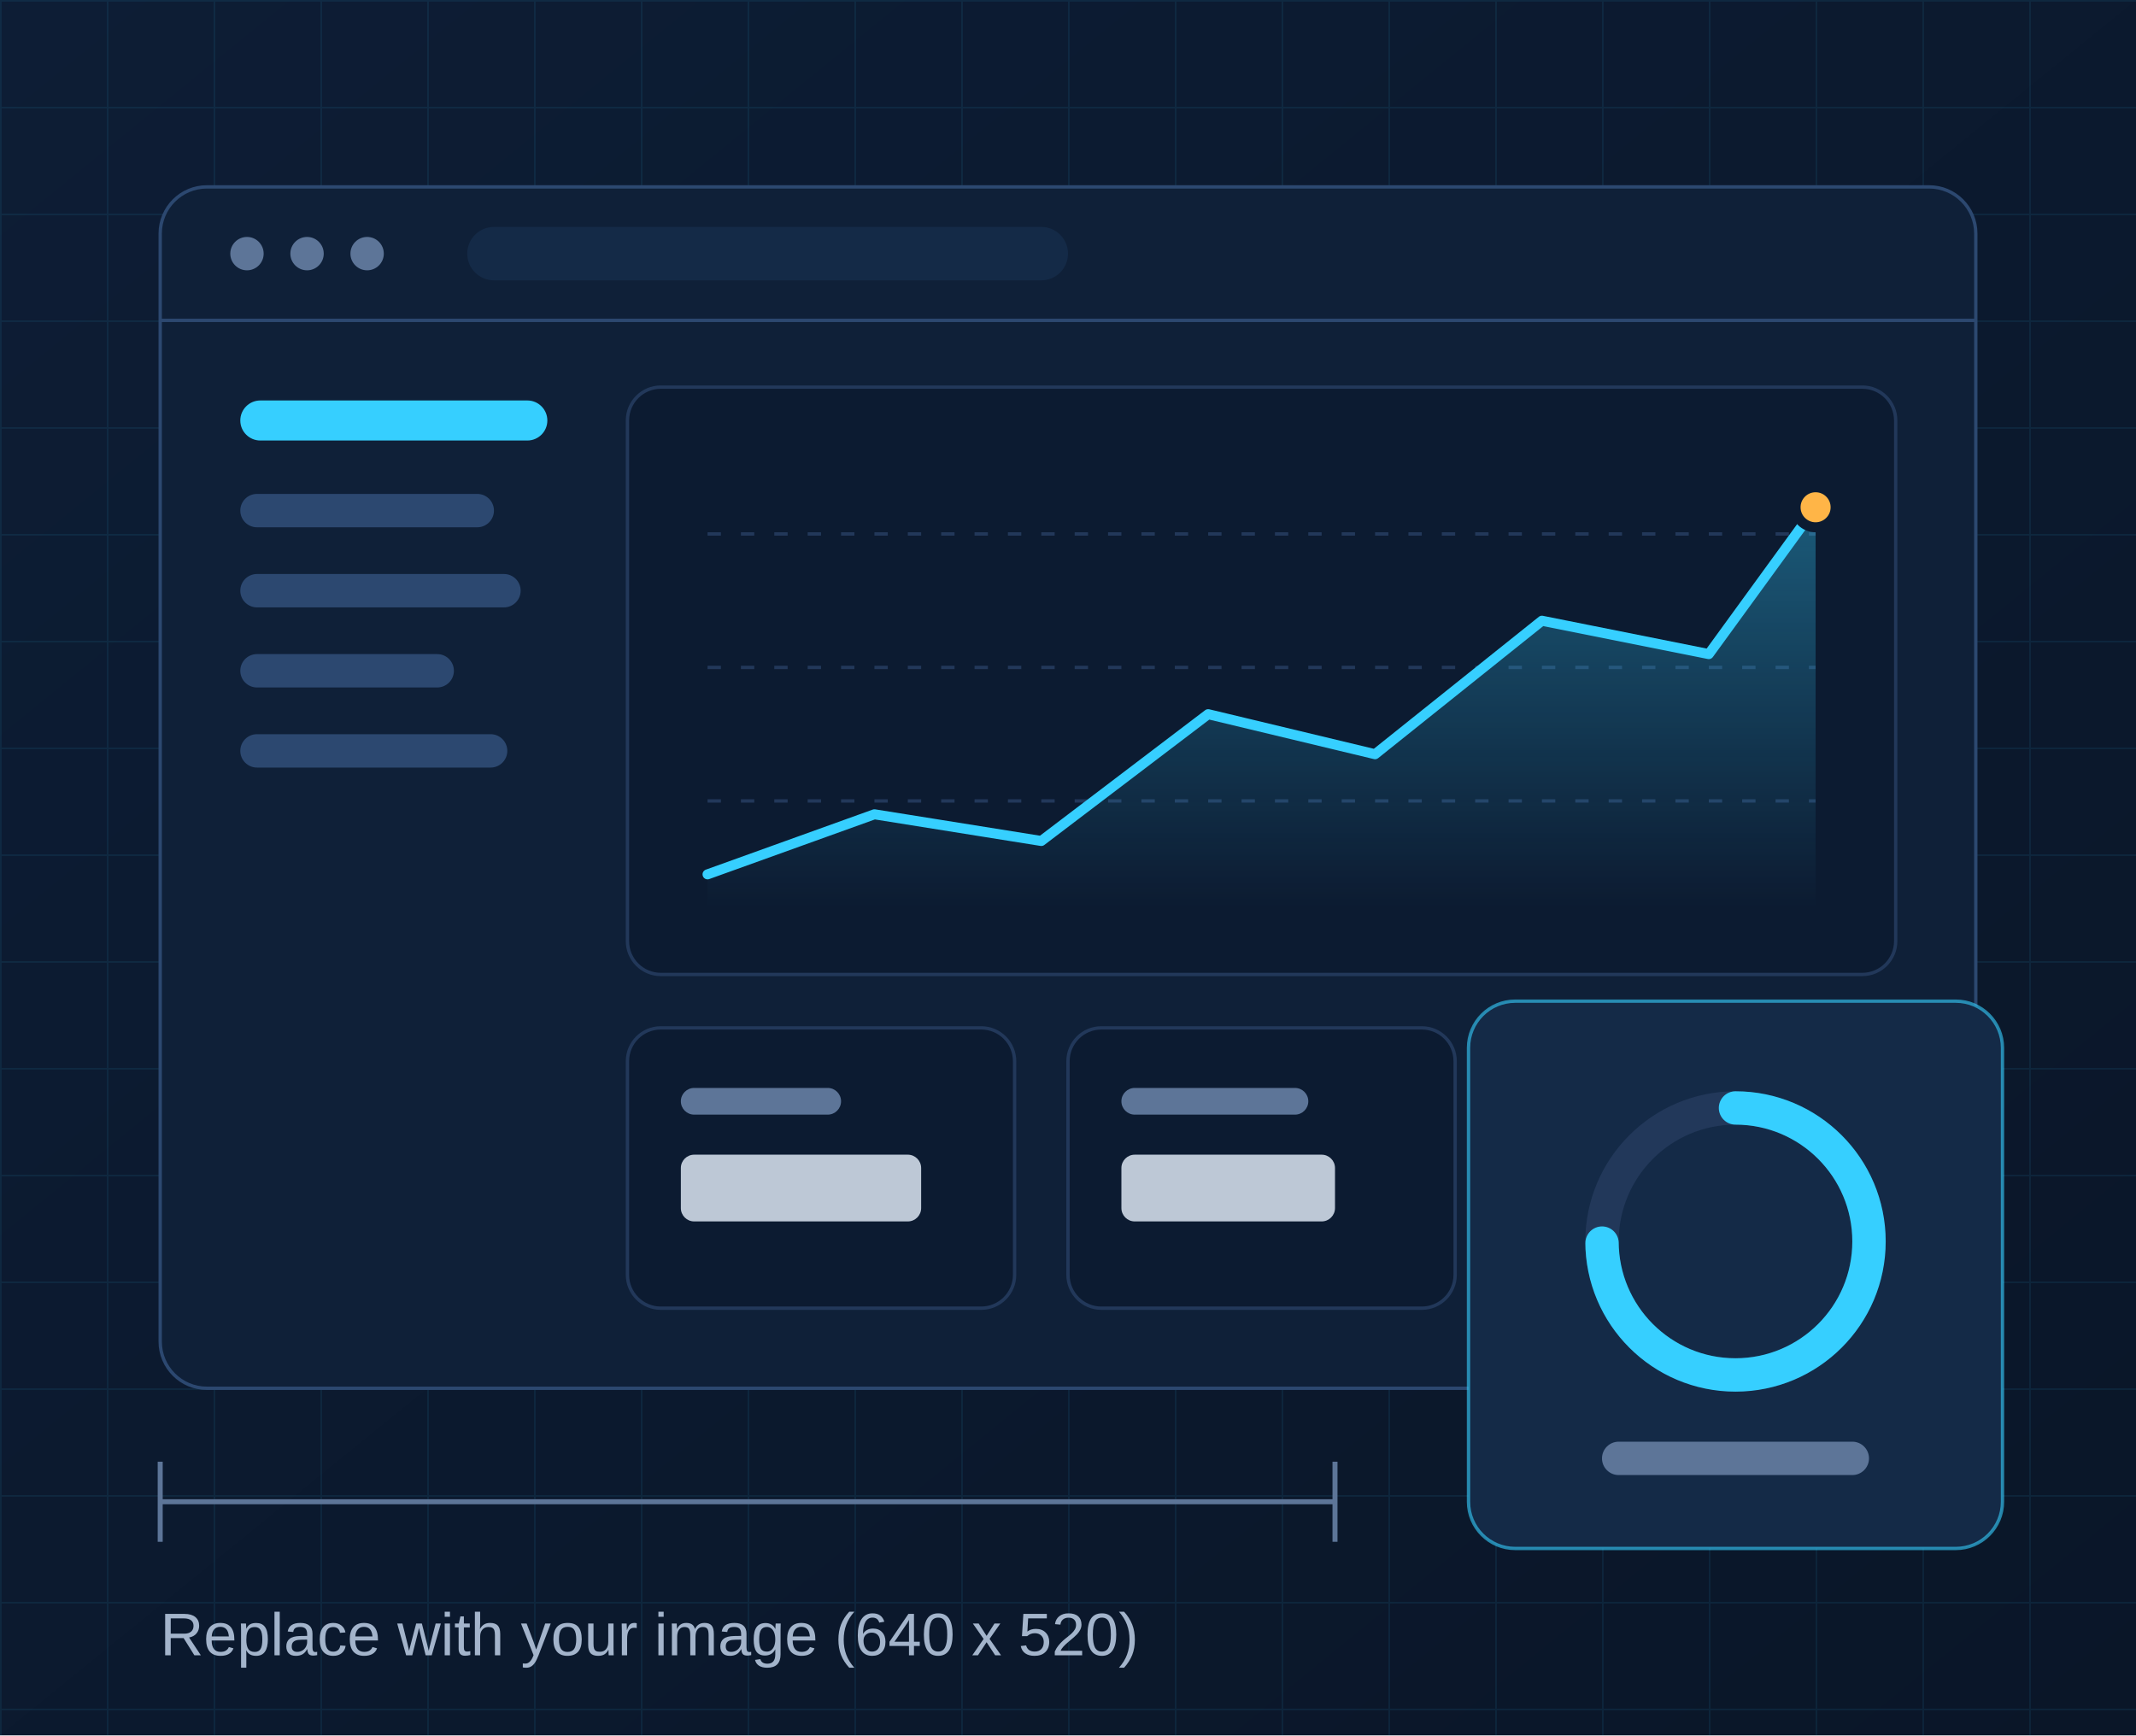
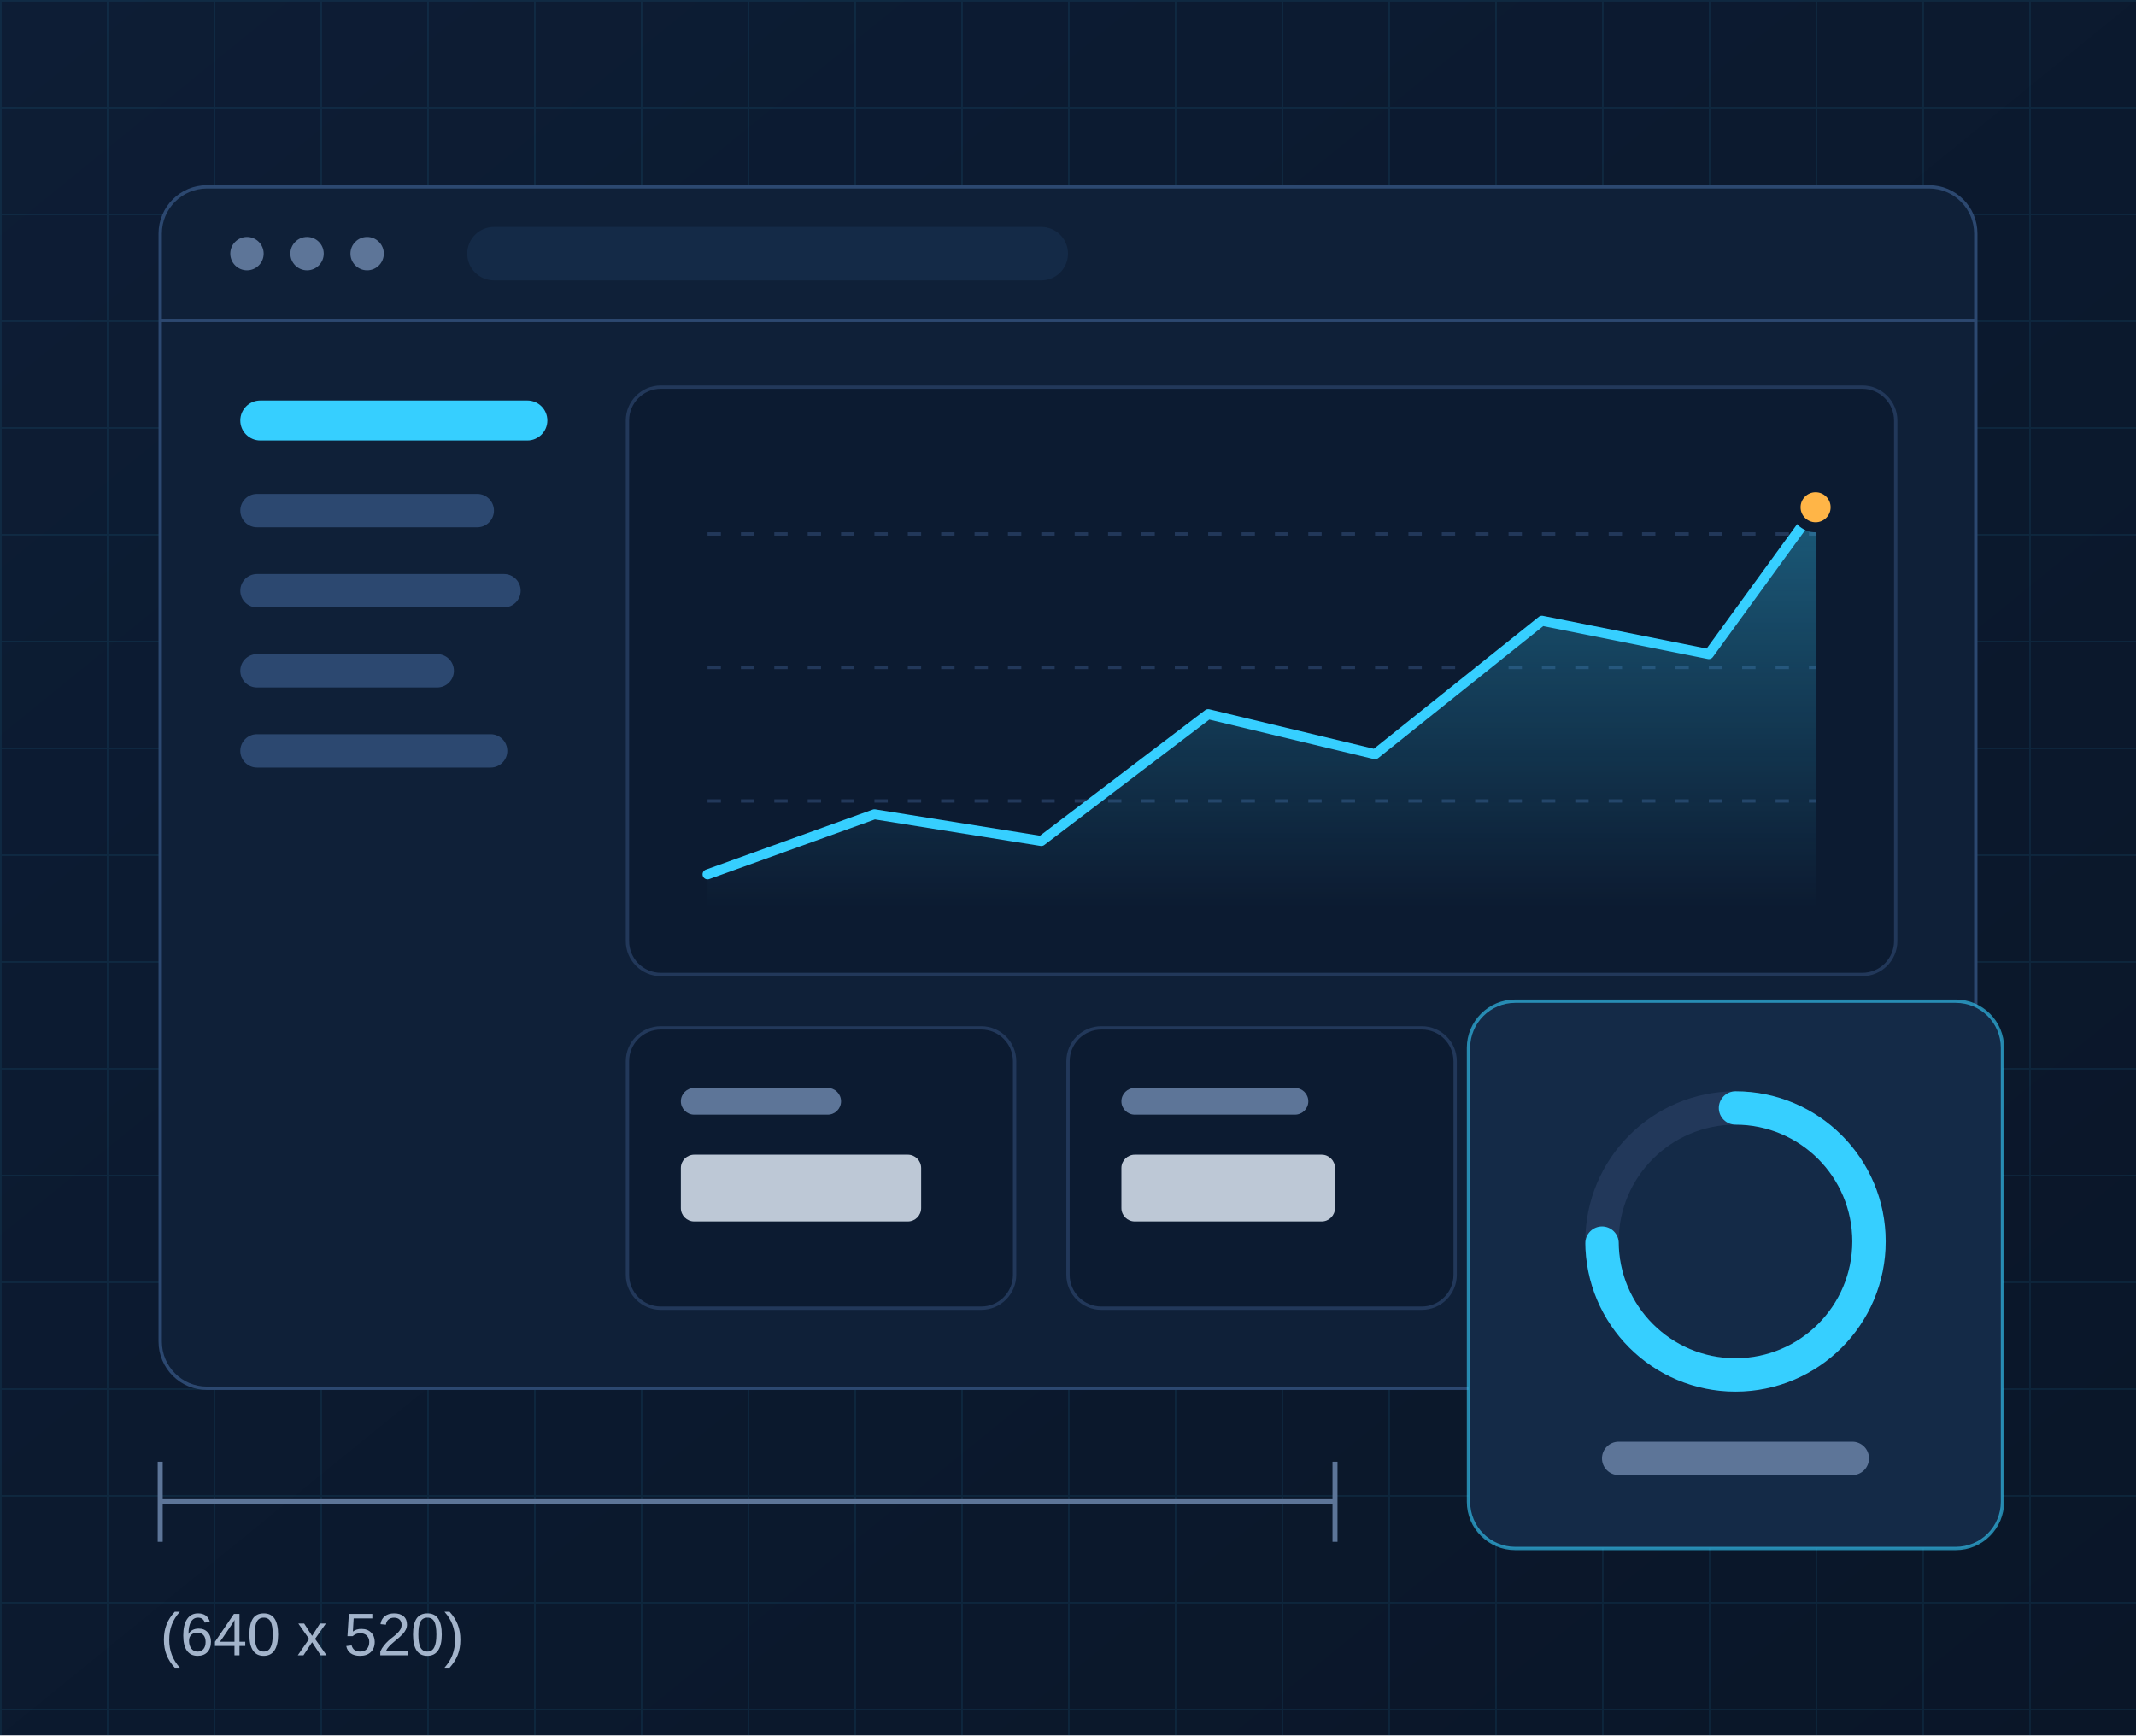
<svg xmlns="http://www.w3.org/2000/svg" viewBox="0 0 640 520" width="640" height="520">
  <defs>
    <linearGradient id="bg" x1="0" y1="0" x2="1" y2="1">
      <stop offset="0" stop-color="#0d1d35" />
      <stop offset="1" stop-color="#0a1628" />
    </linearGradient>
    <linearGradient id="area" x1="0" y1="0" x2="0" y2="1">
      <stop offset="0" stop-color="#36cfff" stop-opacity="0.35" />
      <stop offset="1" stop-color="#36cfff" stop-opacity="0" />
    </linearGradient>
    <pattern id="grid" width="32" height="32" patternUnits="userSpaceOnUse">
      <path d="M32 0H0V32" fill="none" stroke="#36cfff" stroke-opacity="0.08" />
    </pattern>
  </defs>
  <rect width="640" height="520" fill="url(#bg)" />
  <rect width="640" height="520" fill="url(#grid)" />
  <rect x="48" y="56" width="544" height="360" rx="14" fill="#0f2038" stroke="#2c4870" />
  <path d="M48 96H592" stroke="#2c4870" />
  <circle cx="74" cy="76" r="5" fill="#5d7598" />
  <circle cx="92" cy="76" r="5" fill="#5d7598" />
  <circle cx="110" cy="76" r="5" fill="#5d7598" />
  <rect x="140" y="68" width="180" height="16" rx="8" fill="#142a47" />
  <rect x="72" y="120" width="92" height="12" rx="6" fill="#36cfff" />
  <rect x="72" y="148" width="76" height="10" rx="5" fill="#2c4870" />
  <rect x="72" y="172" width="84" height="10" rx="5" fill="#2c4870" />
  <rect x="72" y="196" width="64" height="10" rx="5" fill="#2c4870" />
  <rect x="72" y="220" width="80" height="10" rx="5" fill="#2c4870" />
  <rect x="188" y="116" width="380" height="176" rx="10" fill="#0c1b31" stroke="#22385a" />
  <path d="M212 160H544M212 200H544M212 240H544" stroke="#22385a" stroke-dasharray="4 6" />
  <path d="M212 262 262 244 312 252 362 214 412 226 462 186 512 196 544 152V272H212Z" fill="url(#area)" />
  <path d="M212 262 262 244 312 252 362 214 412 226 462 186 512 196 544 152" fill="none" stroke="#36cfff" stroke-width="3" stroke-linecap="round" stroke-linejoin="round" />
  <circle cx="544" cy="152" r="6" fill="#ffb547" stroke="#0c1b31" stroke-width="3" />
  <rect x="188" y="308" width="116" height="84" rx="10" fill="#0c1b31" stroke="#22385a" />
  <rect x="320" y="308" width="116" height="84" rx="10" fill="#0c1b31" stroke="#22385a" />
  <rect x="204" y="326" width="48" height="8" rx="4" fill="#5d7598" />
  <rect x="204" y="346" width="72" height="20" rx="4" fill="#dce6f3" fill-opacity="0.85" />
  <rect x="336" y="326" width="56" height="8" rx="4" fill="#5d7598" />
  <rect x="336" y="346" width="64" height="20" rx="4" fill="#dce6f3" fill-opacity="0.85" />
  <rect x="440" y="300" width="160" height="164" rx="14" fill="#142a47" stroke="#36cfff" stroke-opacity="0.6" />
  <circle cx="520" cy="372" r="40" fill="none" stroke="#22385a" stroke-width="10" />
  <circle cx="520" cy="372" r="40" fill="none" stroke="#36cfff" stroke-width="10" stroke-linecap="round" stroke-dasharray="188 252" transform="rotate(-90 520 372)" />
  <rect x="480" y="432" width="80" height="10" rx="5" fill="#5d7598" />
  <path d="M48 438V462M400 438V462M48 450H400" fill="none" stroke="#5d7598" stroke-width="1.5" />
-   <text x="48" y="496" fill="#a3b4cb" font-family="Arial, Helvetica, sans-serif" font-size="18">Replace with your image (640 x 520)</text>
+   <text x="48" y="496" fill="#a3b4cb" font-family="Arial, Helvetica, sans-serif" font-size="18">(640 x 520)</text>
</svg>
